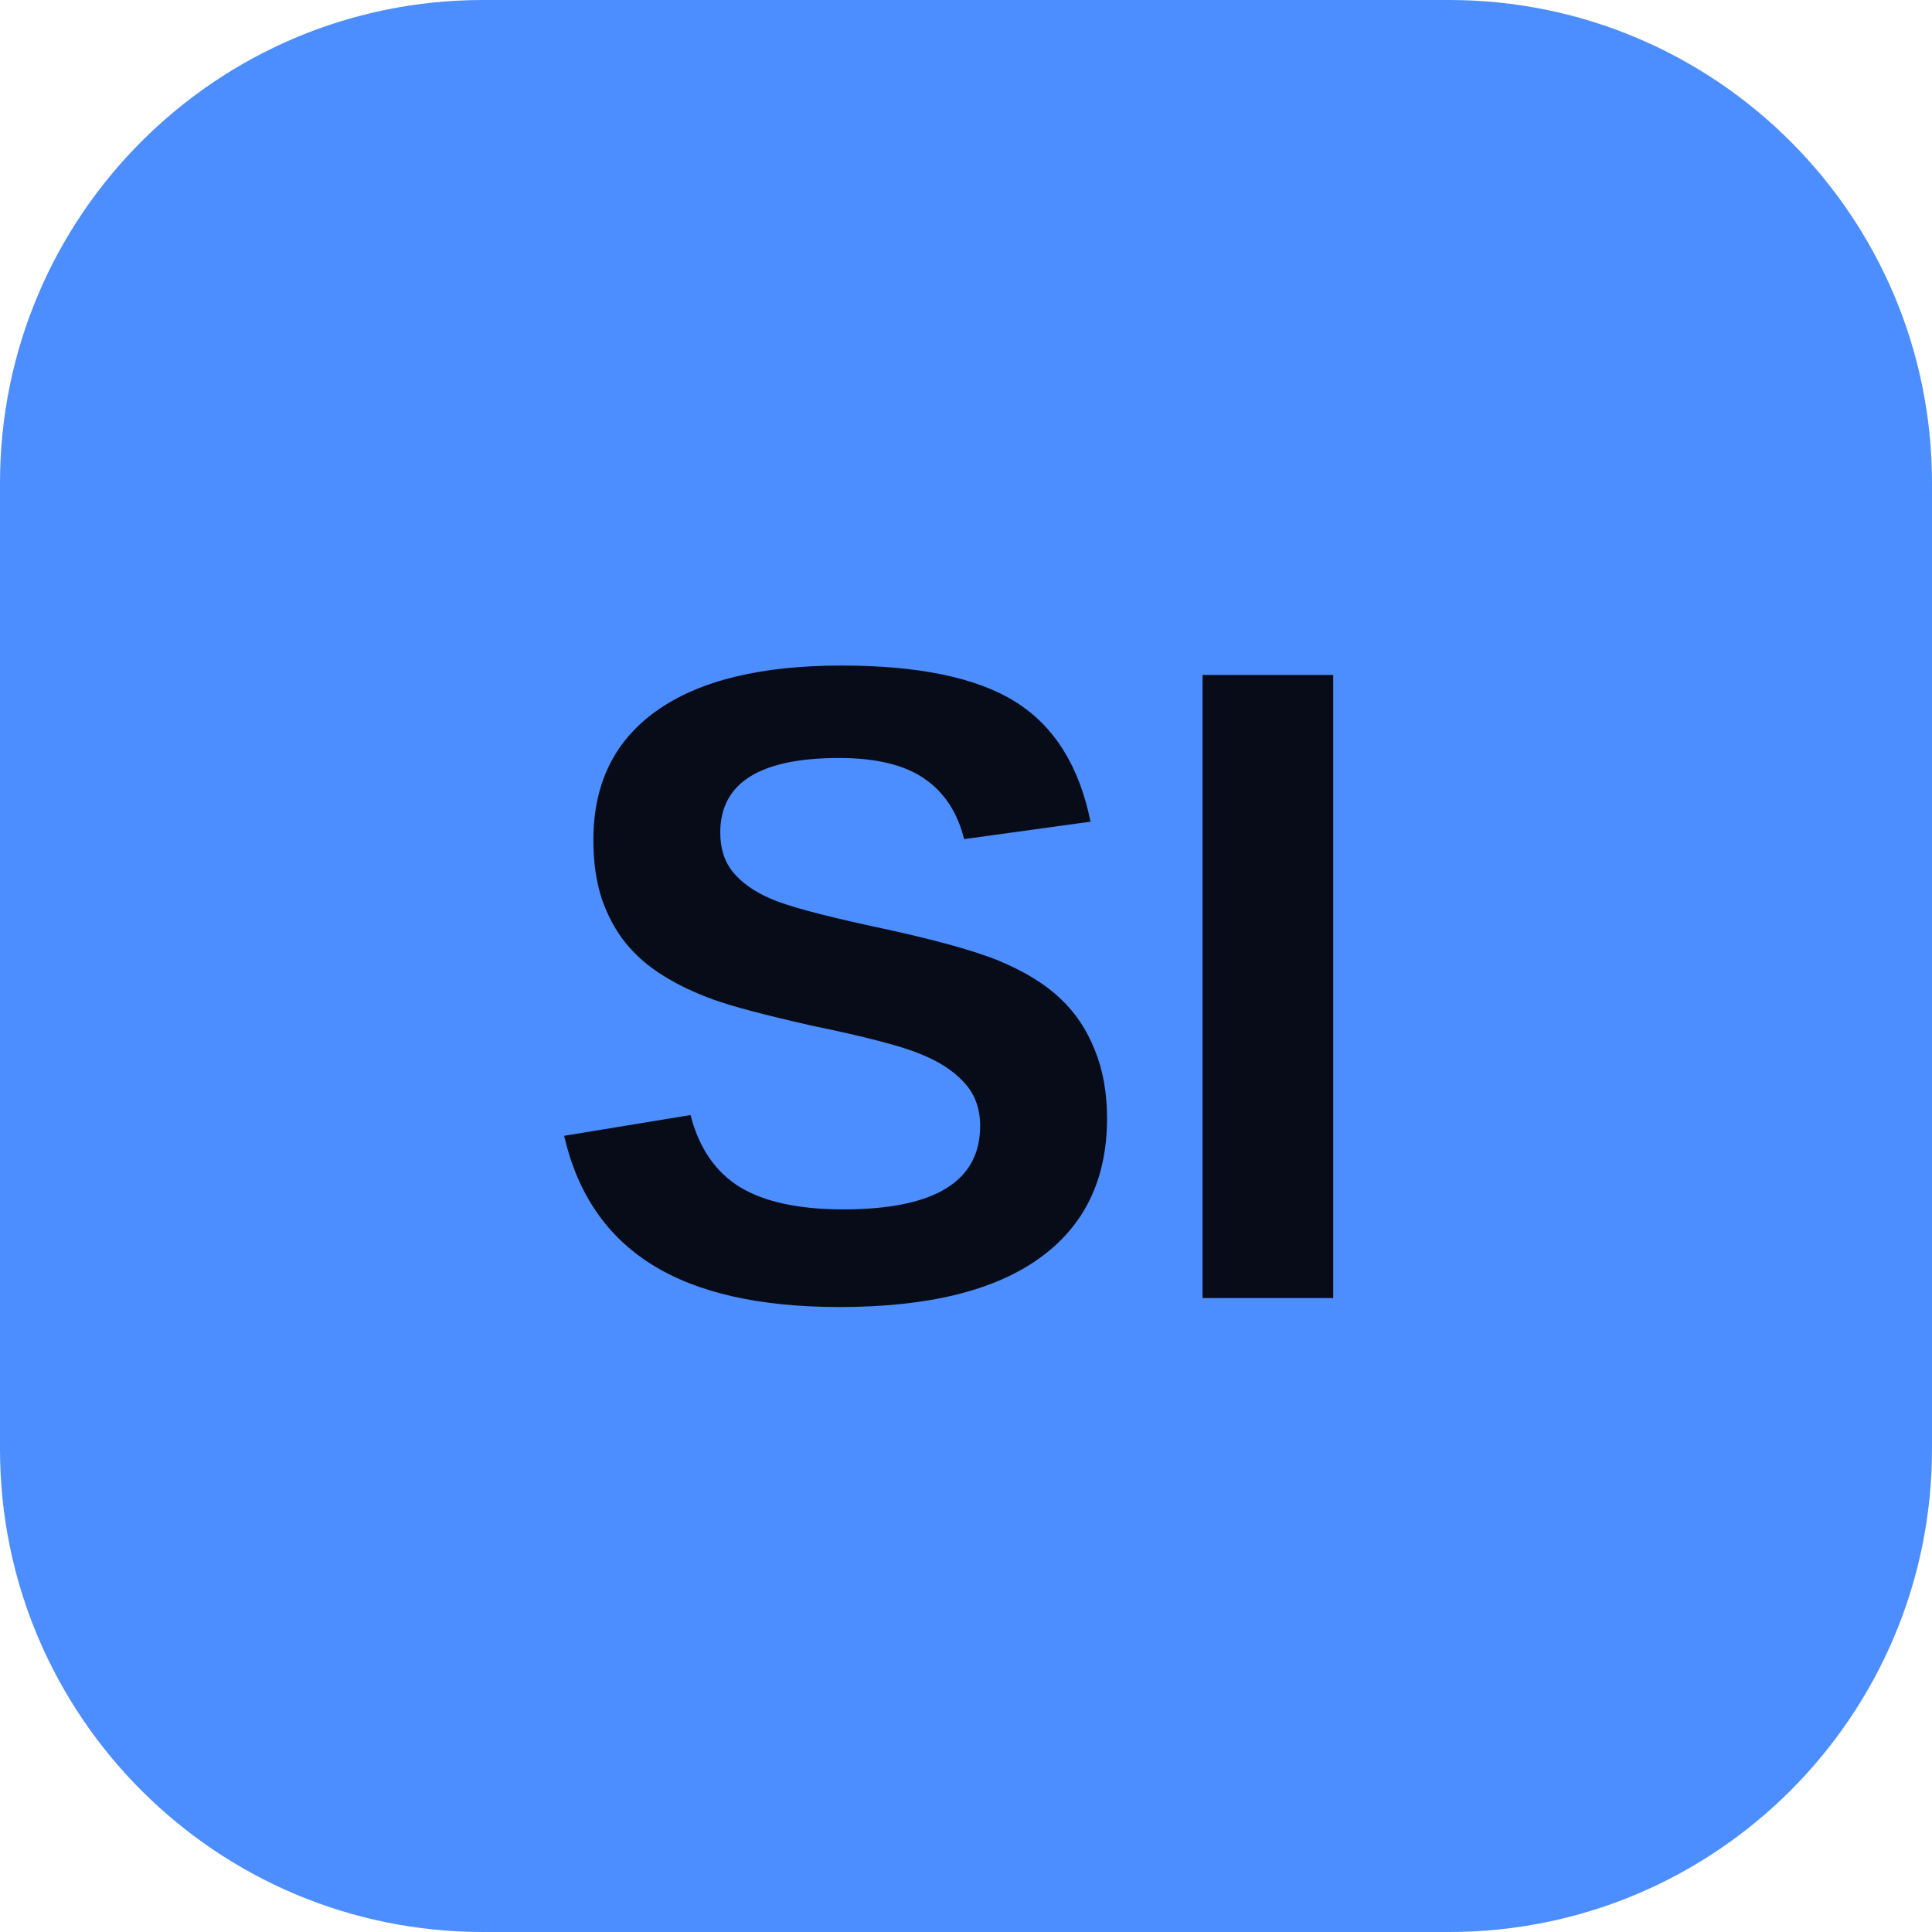
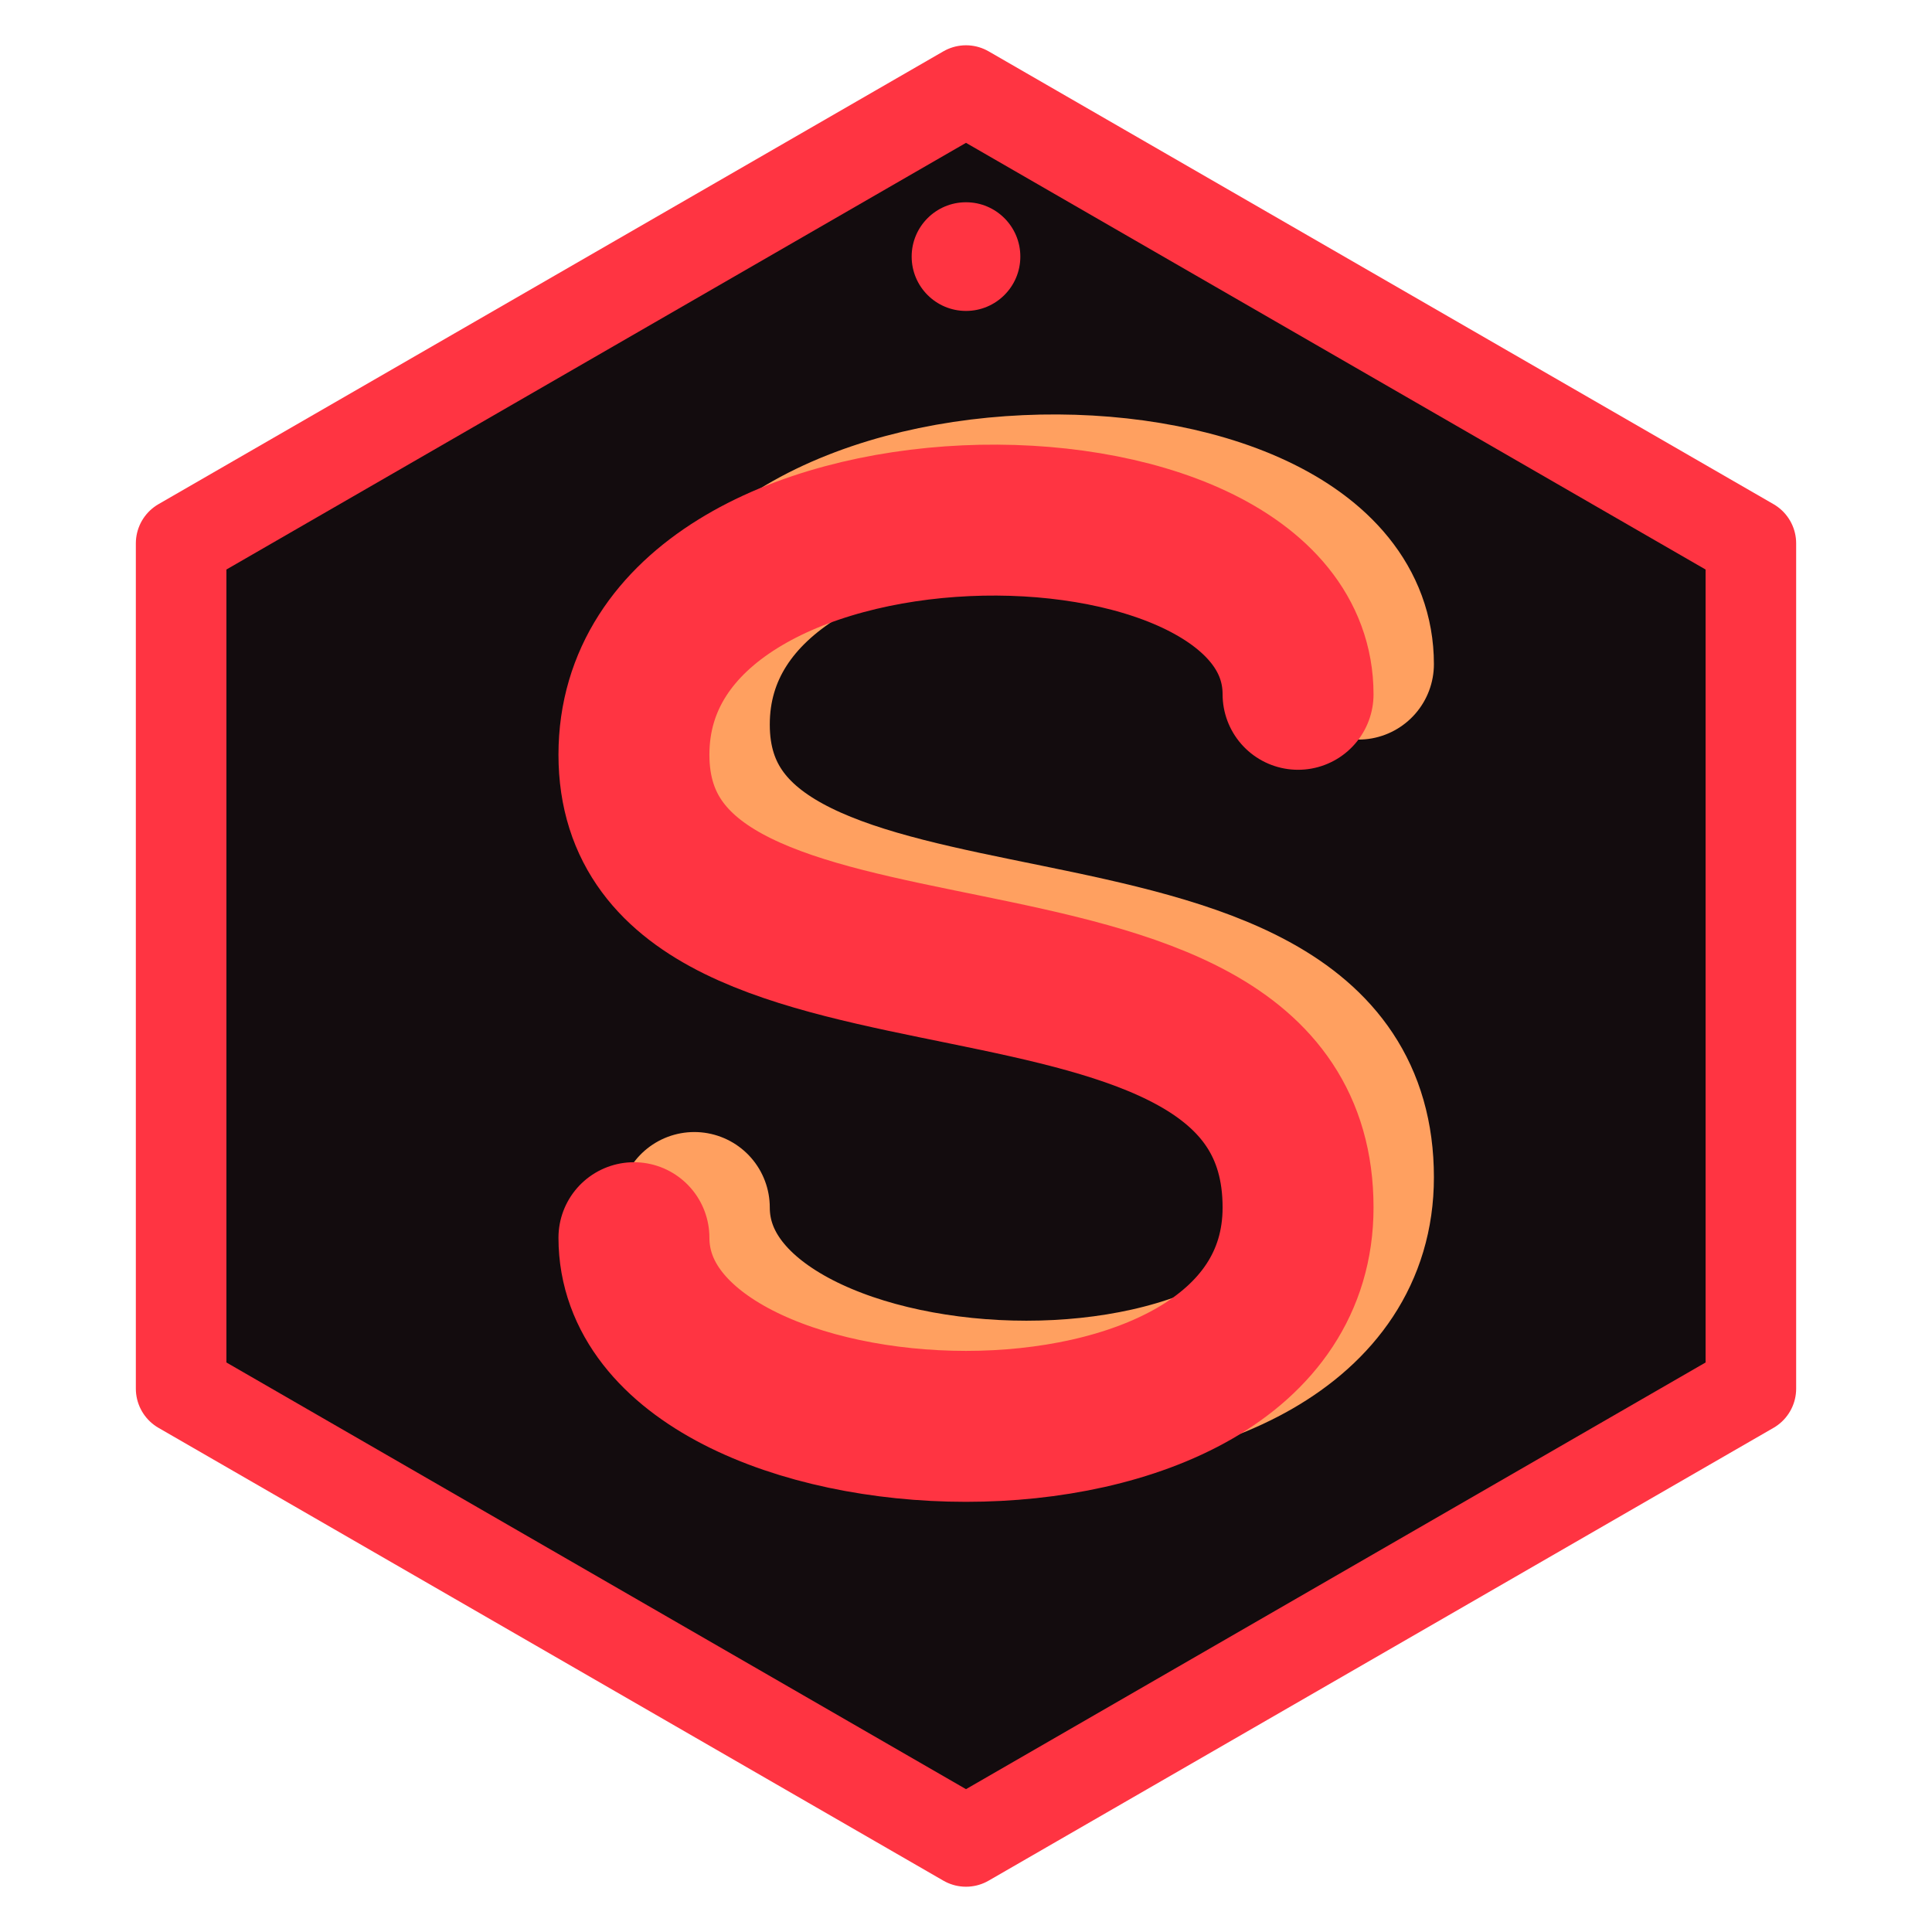
<svg xmlns="http://www.w3.org/2000/svg" viewBox="0 0 64 64">
-   <rect width="64" height="64" rx="16" fill="#4C8DFF" />
-   <text x="32" y="43" text-anchor="middle" font-family="Arial, sans-serif" font-size="30" font-weight="700" fill="#080C18">SI</text>
+   <polygon points="32,3 58,18 58,46 32,61 6,46 6,18" fill="#130c0e" stroke="#ff3442" stroke-width="3" stroke-linejoin="round" />
+   <path d="M43 23 C43 15 21 15 21 25 C21 35 43 29 43 40 C43 50 21 49 21 41" fill="none" stroke="#ffa060" stroke-width="5" stroke-linecap="round" transform="translate(2 -1)" />
+   <path d="M43 23 C43 15 21 15 21 25 C21 35 43 29 43 40 C43 50 21 49 21 41" fill="none" stroke="#ff3442" stroke-width="5" stroke-linecap="round" />
+   <circle cx="32" cy="8.5" r="1.8" fill="#ff3442" />
</svg>
